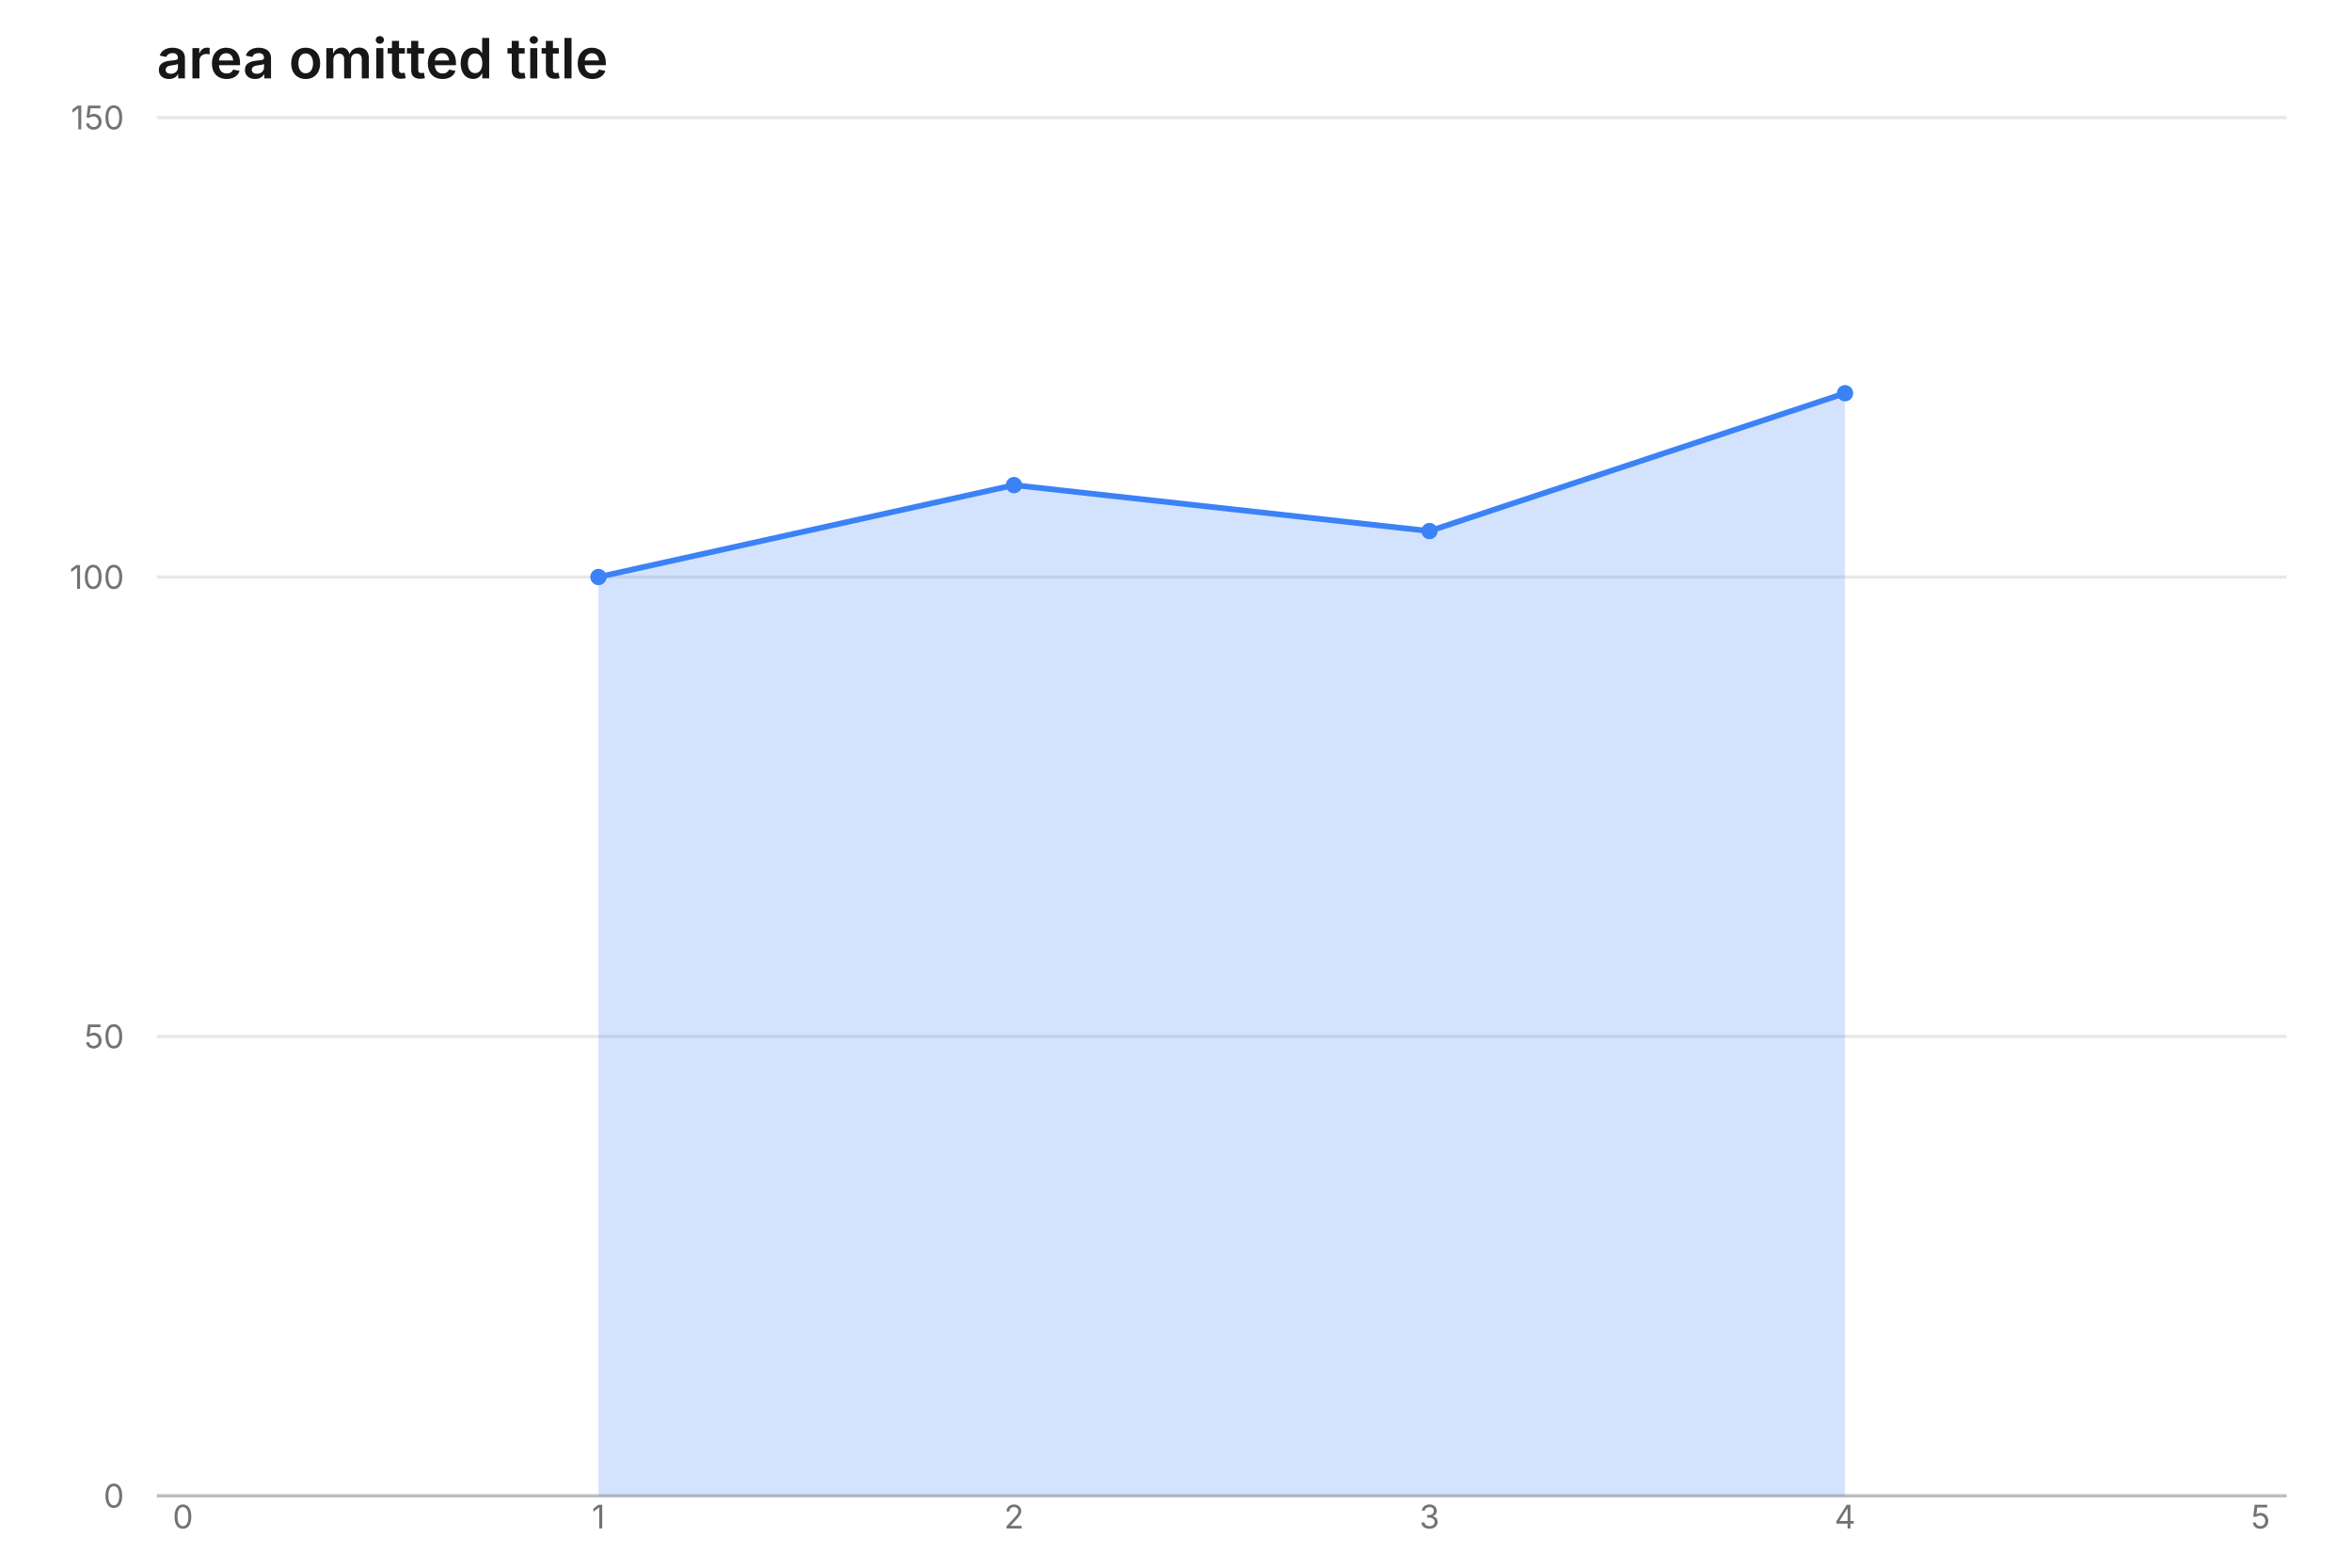
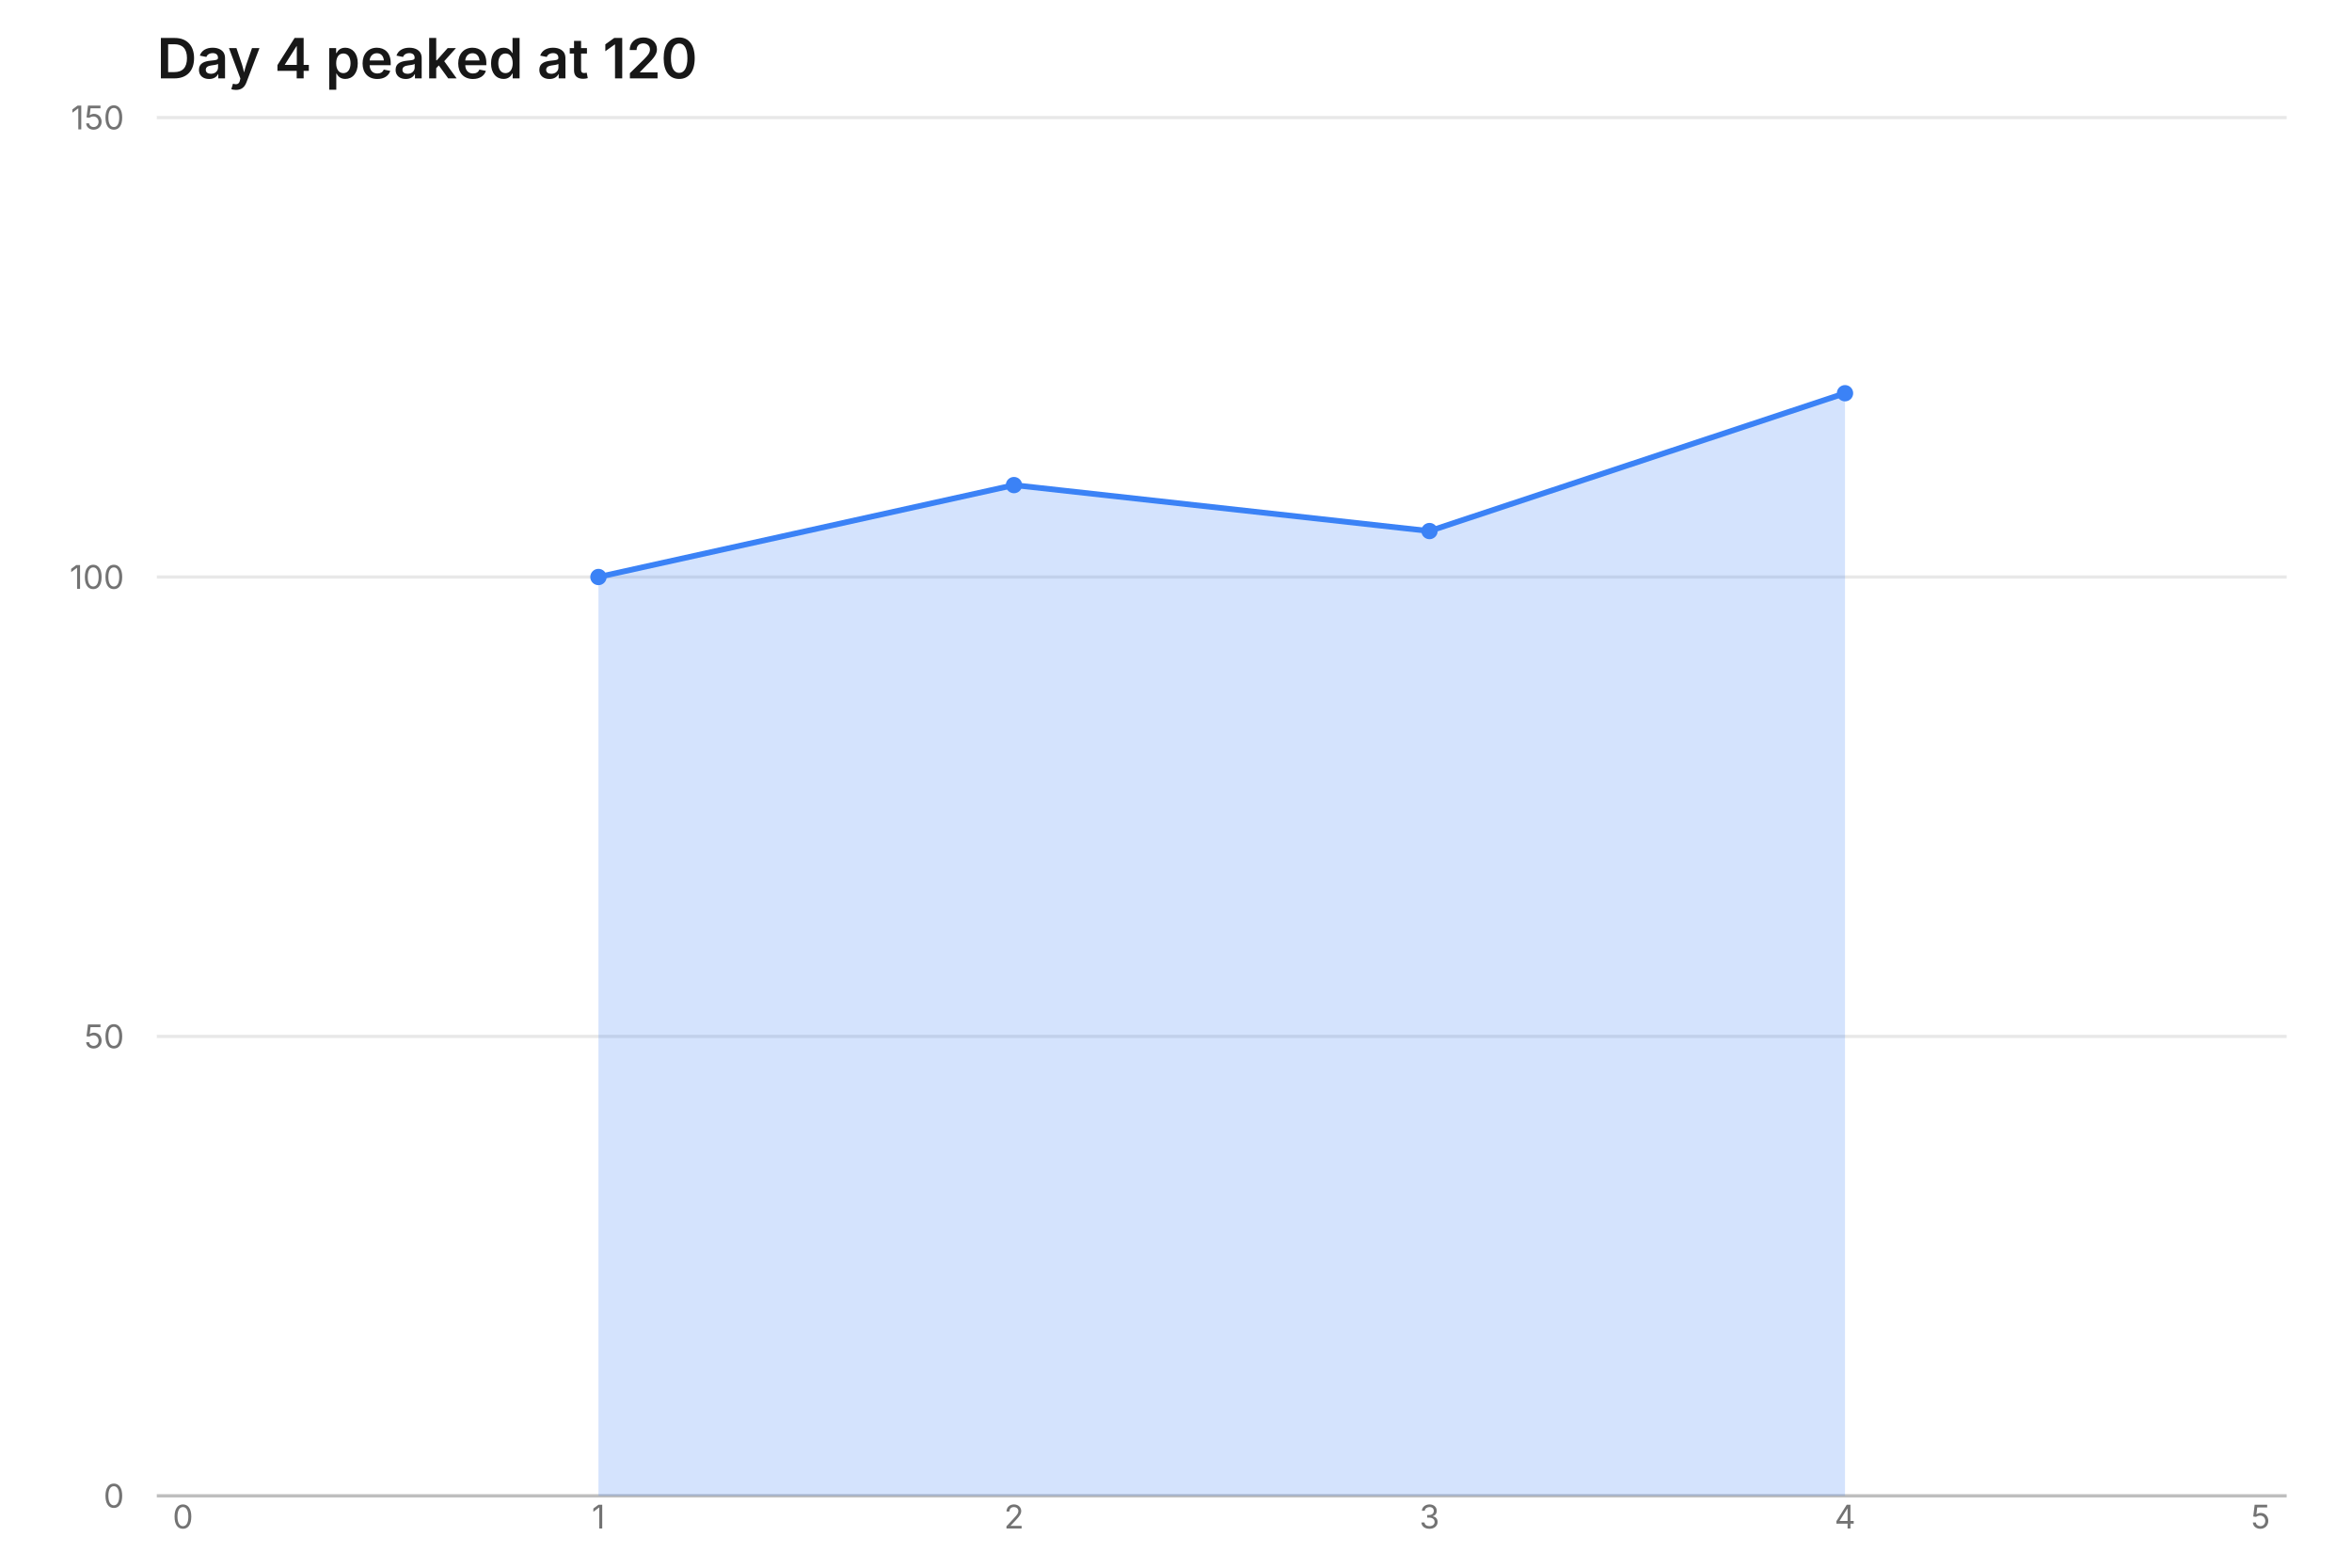
- <svg xmlns="http://www.w3.org/2000/svg" width="720" height="480" viewBox="0 0 720 480" role="img" aria-label="area chart: area omitted title, 4 rows" aria-labelledby="mv-c786a7d6fb5db916-title" aria-describedby="mv-c786a7d6fb5db916-desc" data-markvis="2" data-chart-type="area" data-id="mv-c786a7d6fb5db916" font-family="ui-sans-serif, system-ui, -apple-system, &quot;Segoe UI&quot;, sans-serif" font-size="12">
-   <text x="48" y="24" text-anchor="start" font-size="17" font-weight="600" fill="#171717">area omitted title</text>
+ <svg xmlns="http://www.w3.org/2000/svg" width="720" height="480" viewBox="0 0 720 480" role="img" aria-label="area chart: Day 4 peaked at 120, 4 rows" aria-labelledby="mv-ca251feb4fc55566-title" aria-describedby="mv-ca251feb4fc55566-desc" data-markvis="2" data-chart-type="area" data-id="mv-ca251feb4fc55566" font-family="ui-sans-serif, system-ui, -apple-system, &quot;Segoe UI&quot;, sans-serif" font-size="12">
+   <text x="48" y="24" text-anchor="start" font-size="17" font-weight="600" fill="#171717">Day 4 peaked at 120</text>
  <g fill="none" stroke="#171717" stroke-opacity="0.10" stroke-width="1">
    <line x1="48" x2="700" y1="317.33" y2="317.33" />
    <line x1="48" x2="700" y1="176.67" y2="176.67" />
    <line x1="48" x2="700" y1="36" y2="36" />
  </g>
  <path d="M48 458 L700 458" fill="none" stroke="#171717" stroke-opacity="0.28" stroke-width="1" />
  <g fill="#737373" font-size="10" font-weight="400">
    <text x="38" y="458" text-anchor="end" dominant-baseline="middle">0</text>
    <text x="38" y="317.33" text-anchor="end" dominant-baseline="middle">50</text>
    <text x="38" y="176.67" text-anchor="end" dominant-baseline="middle">100</text>
    <text x="38" y="36" text-anchor="end" dominant-baseline="middle">150</text>
    <text x="56" y="468" text-anchor="middle" font-size="10" data-full-label="0">0</text>
    <text x="183.2" y="468" text-anchor="middle" font-size="10" data-full-label="1">1</text>
    <text x="310.4" y="468" text-anchor="middle" font-size="10" data-full-label="2">2</text>
    <text x="437.6" y="468" text-anchor="middle" font-size="10" data-full-label="3">3</text>
    <text x="564.8" y="468" text-anchor="middle" font-size="10" data-full-label="4">4</text>
    <text x="692" y="468" text-anchor="middle" font-size="10" data-full-label="5">5</text>
  </g>
  <g fill="none">
    <path d="M183.2 176.67 L310.4 148.53 L437.6 162.6 L564.8 120.4 L564.8 458 L183.2 458 Z" fill="#3B82F6" fill-opacity="0.22" stroke="none" data-series="active" />
    <path d="M183.2 176.67 L310.4 148.53 L437.6 162.6 L564.8 120.4" fill="none" stroke="#3B82F6" stroke-width="1.75" stroke-linejoin="round" stroke-linecap="round" data-series="active" />
    <circle cx="183.2" cy="176.67" r="2.5" fill="#3B82F6" stroke="none" data-series="active" />
    <circle cx="310.4" cy="148.53" r="2.5" fill="#3B82F6" stroke="none" data-series="active" />
    <circle cx="437.6" cy="162.6" r="2.5" fill="#3B82F6" stroke="none" data-series="active" />
    <circle cx="564.8" cy="120.4" r="2.5" fill="#3B82F6" stroke="none" data-series="active" />
  </g>
</svg>
